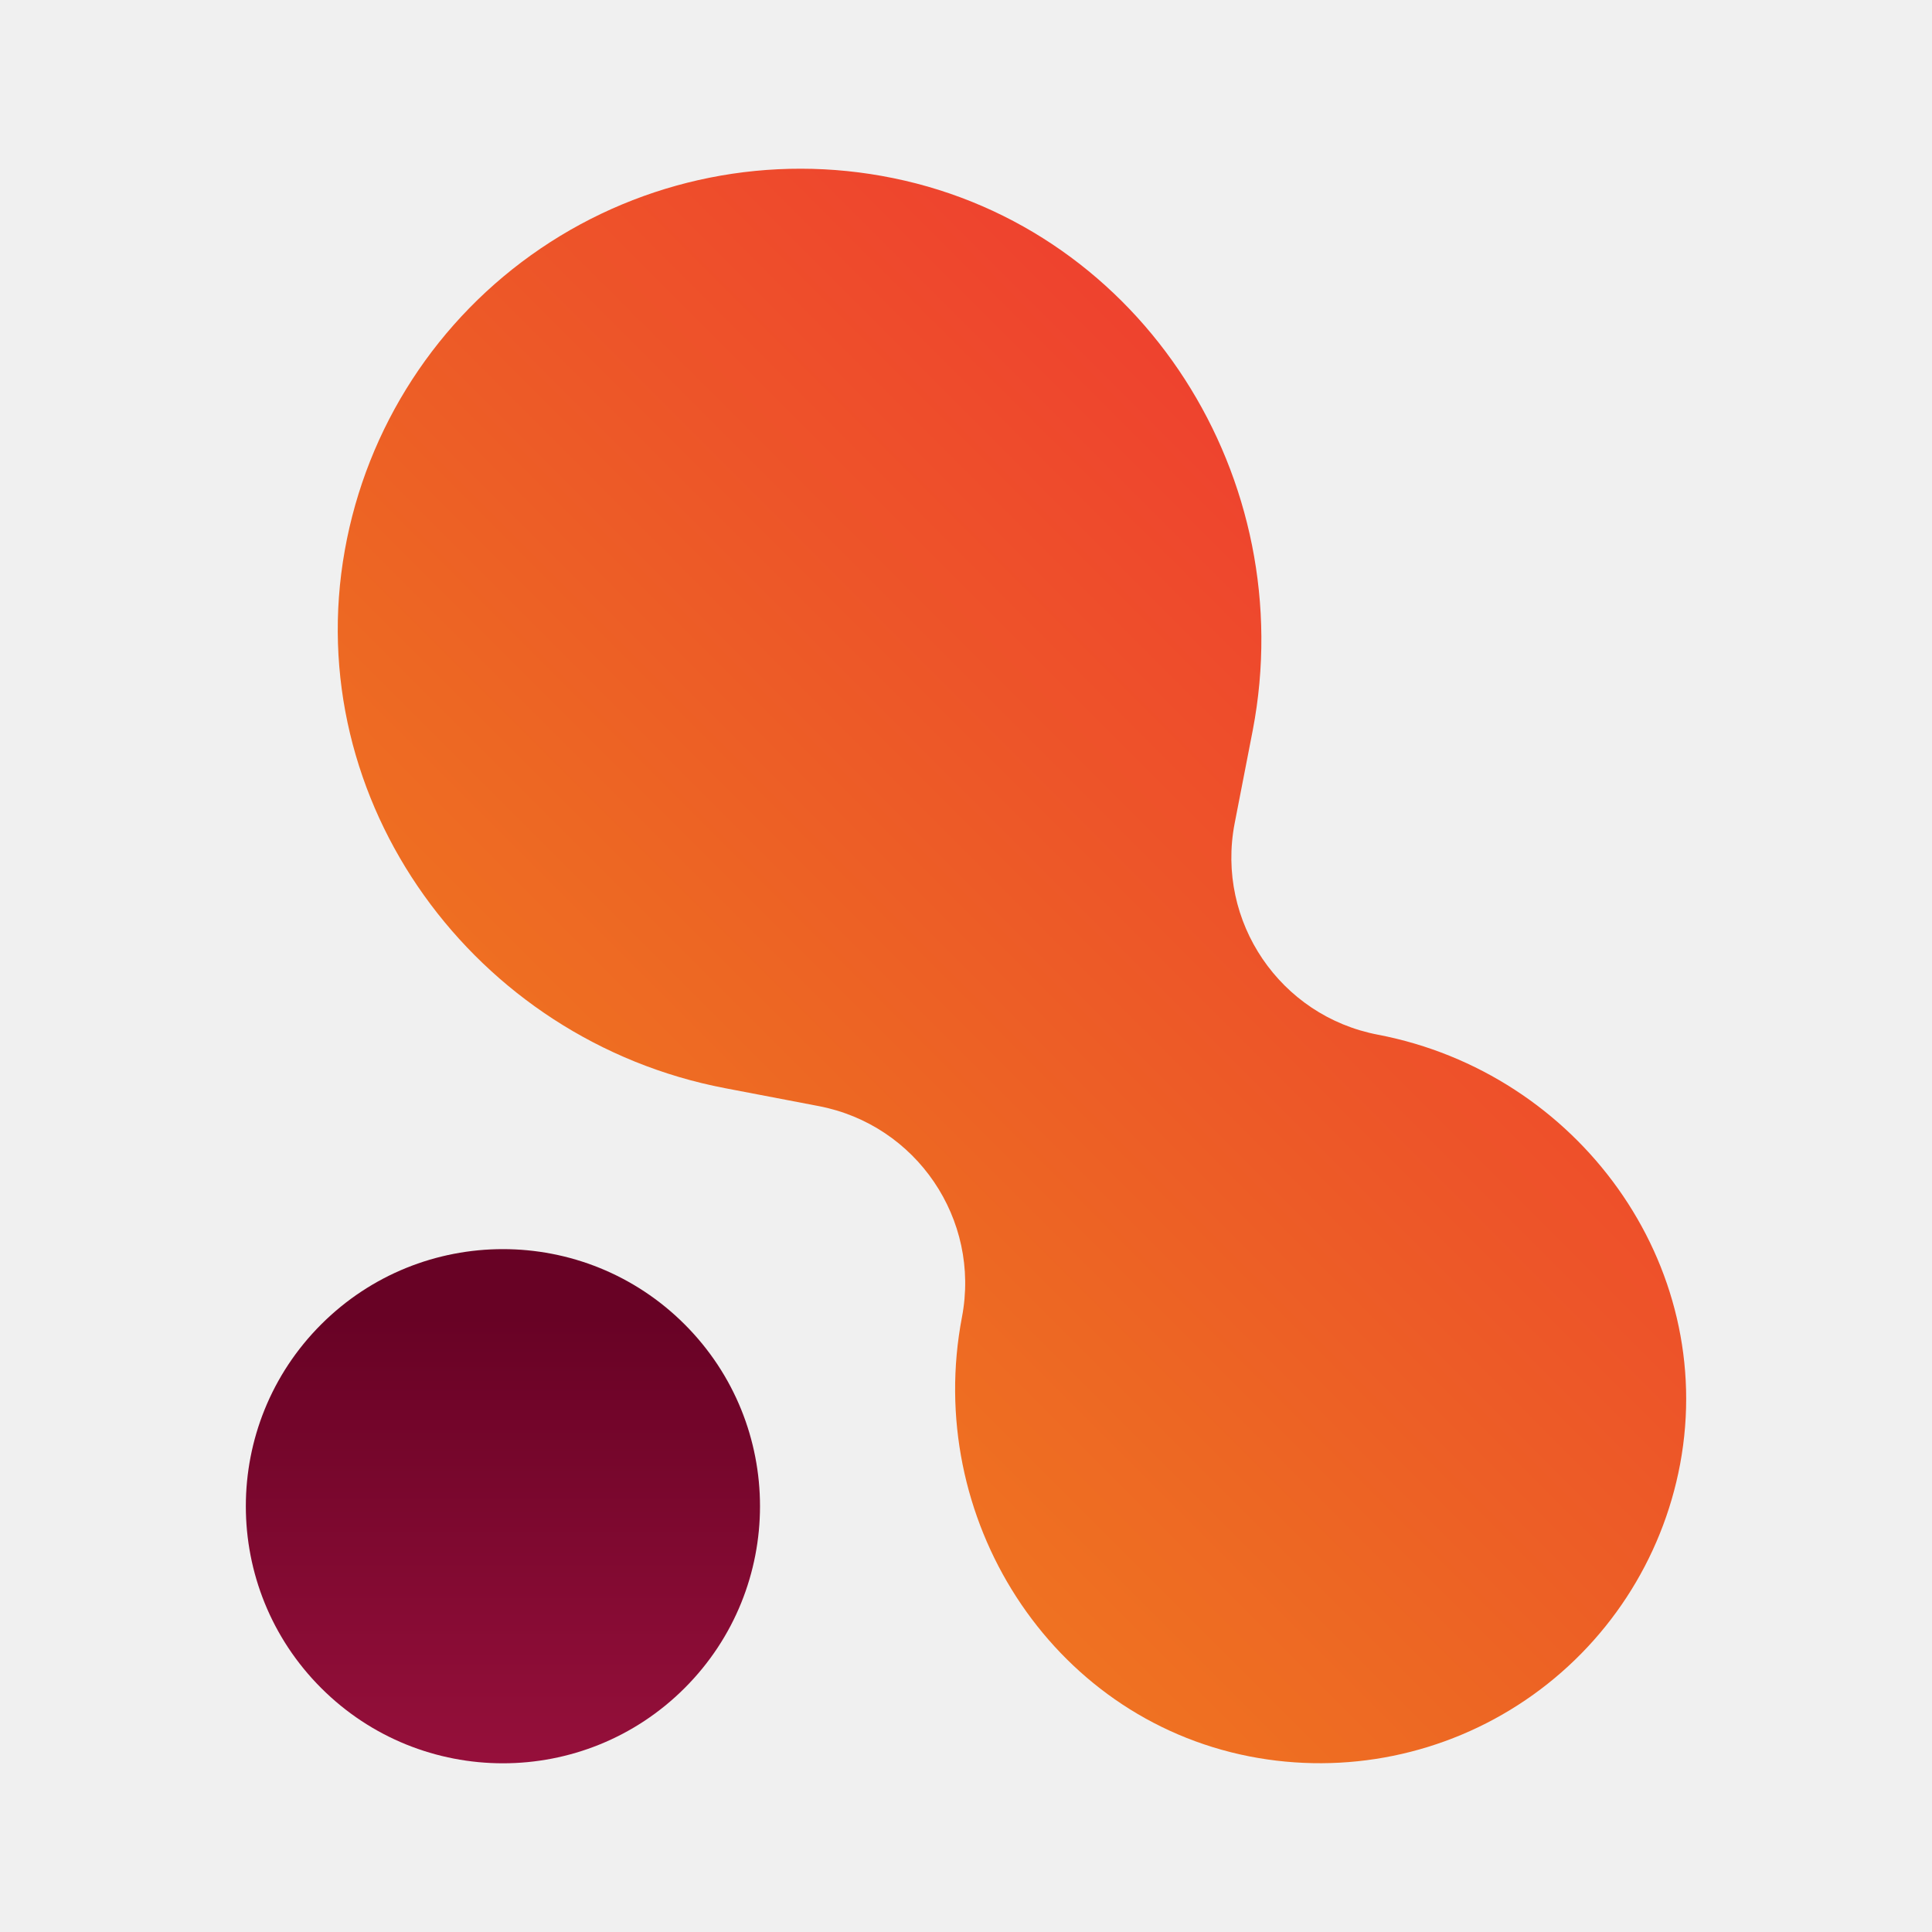
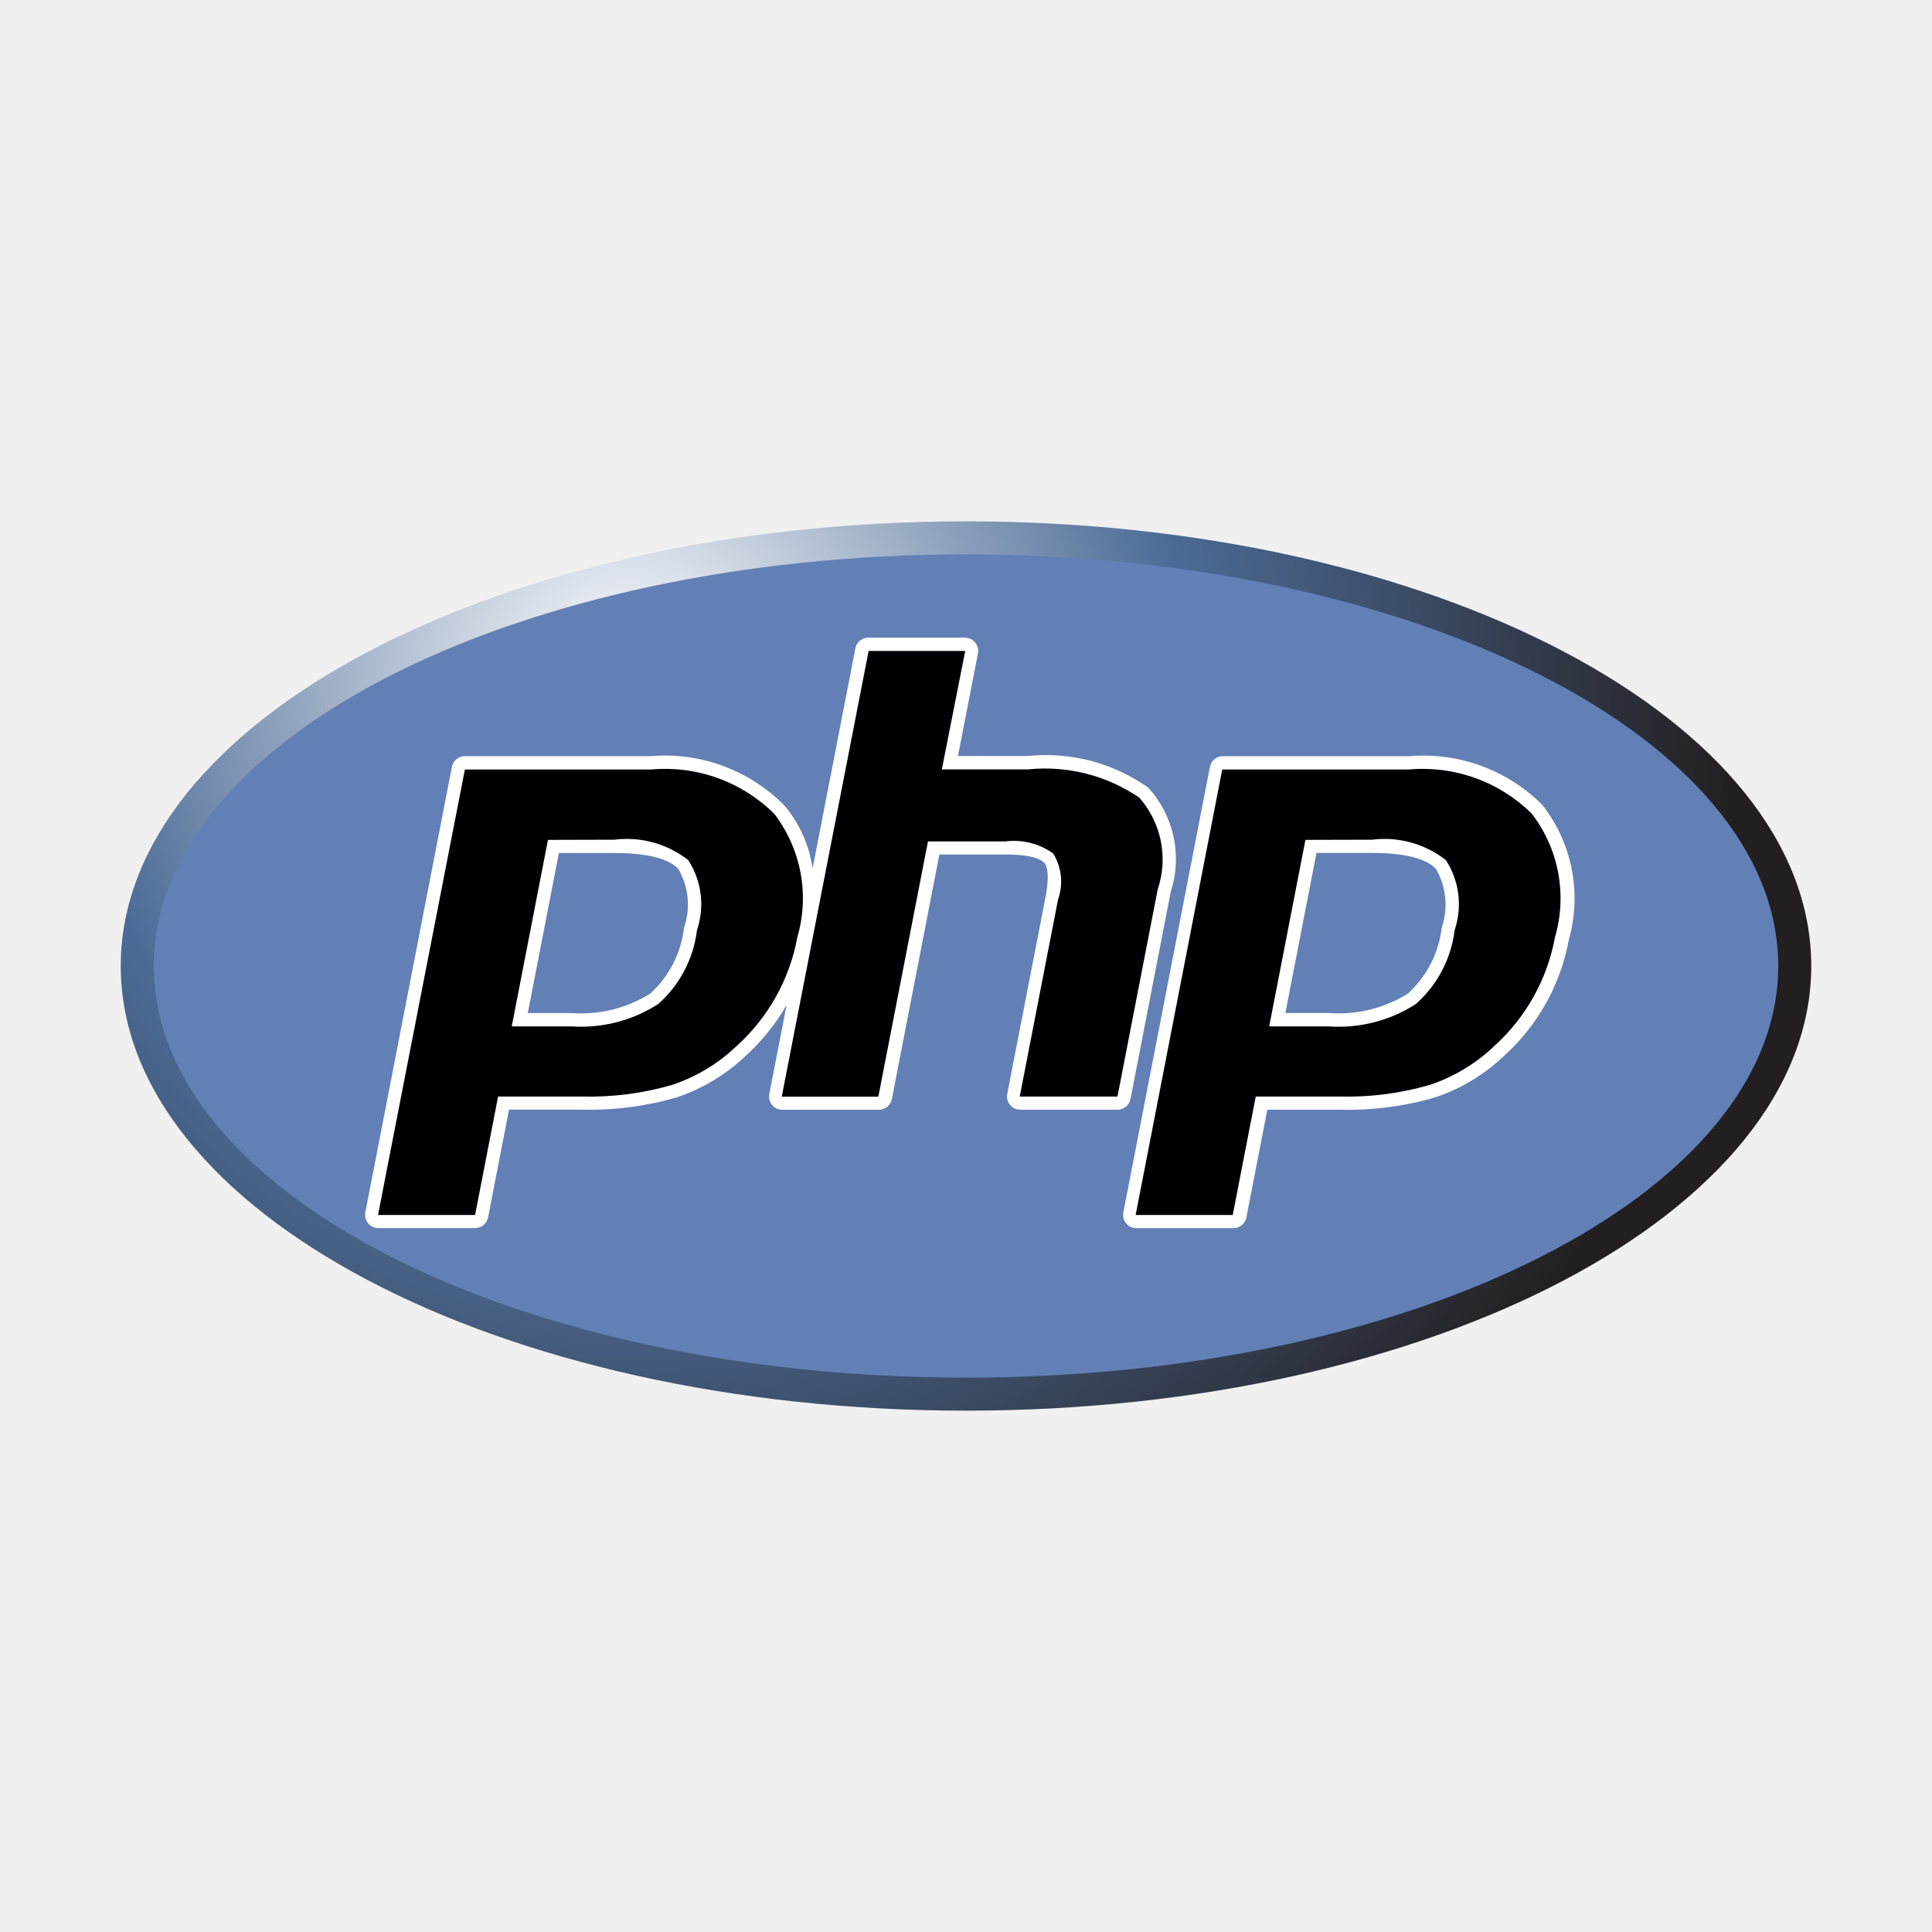
- <svg xmlns="http://www.w3.org/2000/svg" id="Layer_1" data-name="Layer 1" viewBox="0 0 512 512">
+ <svg xmlns="http://www.w3.org/2000/svg" width="800px" height="800px" viewBox="0 0 32 32">
  <defs>
-     <style>
-       .cls-1 {
-         fill: url(#linear-gradient);
-       }
- 
-       .cls-2 {
-         fill: url(#linear-gradient-2);
-       }
-     </style>
-     <linearGradient id="linear-gradient" x1="79.54" y1="-16322.12" x2="391.53" y2="-16010.12" gradientTransform="matrix(1, 0, 0, -1, 0, -15870)" gradientUnits="userSpaceOnUse">
-       <stop offset="0" stop-color="#f58b1f" />
-       <stop offset="0.49" stop-color="#ed6723" />
-       <stop offset="1" stop-color="#ee3e30" />
-     </linearGradient>
-     <linearGradient id="linear-gradient-2" x1="133.27" y1="-16429.45" x2="133.27" y2="-16153.01" gradientTransform="matrix(0.71, 0.71, 0.71, -0.71, 11542.98, -11199.21)" gradientUnits="userSpaceOnUse">
-       <stop offset="0" stop-color="#c41e51" />
-       <stop offset="0.21" stop-color="#b71a4b" />
-       <stop offset="0.59" stop-color="#940f3a" />
-       <stop offset="1" stop-color="#680225" />
-     </linearGradient>
+     <radialGradient id="a" cx="-16.114" cy="20.532" r="18.384" gradientTransform="translate(26.52 -9.307)" gradientUnits="userSpaceOnUse">
+       <stop offset="0" stop-color="#ffffff" />
+       <stop offset="0.5" stop-color="#4c6b96" />
+       <stop offset="1" stop-color="#231f20" />
+     </radialGradient>
  </defs>
-   <g id="_Group_" data-name="&lt;Group&gt;">
-     <g id="_Group_2" data-name="&lt;Group&gt;">
-       <path id="_Path_" data-name="&lt;Path&gt;" class="cls-1" d="M365.18,274.21a47.8,47.8,0,0,1-38-55.94L332,193.49c12.72-66.45-29-132.77-95.31-146.29A122.63,122.63,0,0,0,91.38,145.8C79.47,212.4,125.7,275.67,192.15,288.38l24.78,4.74a47.8,47.8,0,0,1,38,55.93c-10.14,53,23.22,106,76.17,116.41A97.14,97.14,0,0,0,445.25,388C455.15,334.93,418.17,284.35,365.18,274.21Z" />
-       <circle id="_Path_2" data-name="&lt;Path&gt;" class="cls-2" cx="133.28" cy="399.17" r="68.13" transform="translate(-243.22 211.15) rotate(-45)" />
-     </g>
-   </g>
+   <ellipse cx="16" cy="16" rx="14" ry="7.365" style="fill:url(#a)" />
+   <ellipse cx="16" cy="16" rx="13.453" ry="6.818" style="fill:#6280b6" />
+   <path d="M18.725,18.2l.667-3.434a1.752,1.752,0,0,0-.372-1.719,2.929,2.929,0,0,0-2-.525H15.867l.331-1.7a.219.219,0,0,0-.215-.26h-1.6a.219.219,0,0,0-.215.177l-.709,3.646a2.051,2.051,0,0,0-.477-1.054,2.783,2.783,0,0,0-2.2-.807H7.7a.219.219,0,0,0-.215.177l-1.434,7.38a.219.219,0,0,0,.215.26H7.869a.219.219,0,0,0,.215-.177l.347-1.785h1.2a5.167,5.167,0,0,0,1.568-.2,3.068,3.068,0,0,0,1.15-.689,3.538,3.538,0,0,0,.68-.844l-.287,1.475a.219.219,0,0,0,.215.26h1.6a.219.219,0,0,0,.215-.177l.787-4.051h1.094c.466,0,.6.093.64.133s.1.165.025.569l-.635,3.265a.219.219,0,0,0,.215.26h1.62A.219.219,0,0,0,18.725,18.2ZM11.33,15.366a1.749,1.749,0,0,1-.561,1.092,2.171,2.171,0,0,1-1.315.321H8.742l.515-2.651h.921c.677,0,.949.145,1.059.266A1.181,1.181,0,0,1,11.33,15.366Z" style="fill:#fff" />
+   <path d="M25.546,13.332a2.783,2.783,0,0,0-2.2-.807H20.255a.219.219,0,0,0-.215.177l-1.434,7.38a.219.219,0,0,0,.215.26h1.608a.219.219,0,0,0,.215-.177l.347-1.785h1.2a5.167,5.167,0,0,0,1.568-.2,3.068,3.068,0,0,0,1.15-.689,3.425,3.425,0,0,0,1.076-1.927A2.512,2.512,0,0,0,25.546,13.332Zm-1.667,2.034a1.749,1.749,0,0,1-.561,1.092A2.171,2.171,0,0,1,22,16.778H21.29l.515-2.651h.921c.677,0,.949.145,1.059.266A1.181,1.181,0,0,1,23.879,15.366Z" style="fill:#fff" />
+   <path d="M10.178,13.908a1.645,1.645,0,0,1,1.221.338,1.34,1.34,0,0,1,.145,1.161,1.945,1.945,0,0,1-.642,1.223A2.361,2.361,0,0,1,9.454,17H8.476l.6-3.089ZM6.261,20.124H7.869l.381-1.962H9.627a4.931,4.931,0,0,0,1.5-.191,2.84,2.84,0,0,0,1.07-.642,3.207,3.207,0,0,0,1.01-1.808,2.3,2.3,0,0,0-.385-2.044,2.568,2.568,0,0,0-2.035-.732H7.7Z" style="fill:#000004" />
+   <path d="M14.387,10.782h1.6L15.6,12.744h1.421a2.767,2.767,0,0,1,1.85.468,1.548,1.548,0,0,1,.305,1.516l-.667,3.434H16.89l.635-3.265a.886.886,0,0,0-.08-.76,1.121,1.121,0,0,0-.8-.2H15.37l-.822,4.228h-1.6Z" style="fill:#000004" />
+   <path d="M22.727,13.908a1.645,1.645,0,0,1,1.221.338,1.34,1.34,0,0,1,.145,1.161,1.945,1.945,0,0,1-.642,1.223A2.361,2.361,0,0,1,22,17h-.978l.6-3.089ZM18.81,20.124h1.608l.381-1.962h1.377a4.931,4.931,0,0,0,1.5-.191,2.84,2.84,0,0,0,1.07-.642,3.207,3.207,0,0,0,1.01-1.808,2.3,2.3,0,0,0-.385-2.044,2.568,2.568,0,0,0-2.035-.732H20.244Z" style="fill:#000004" />
</svg>
